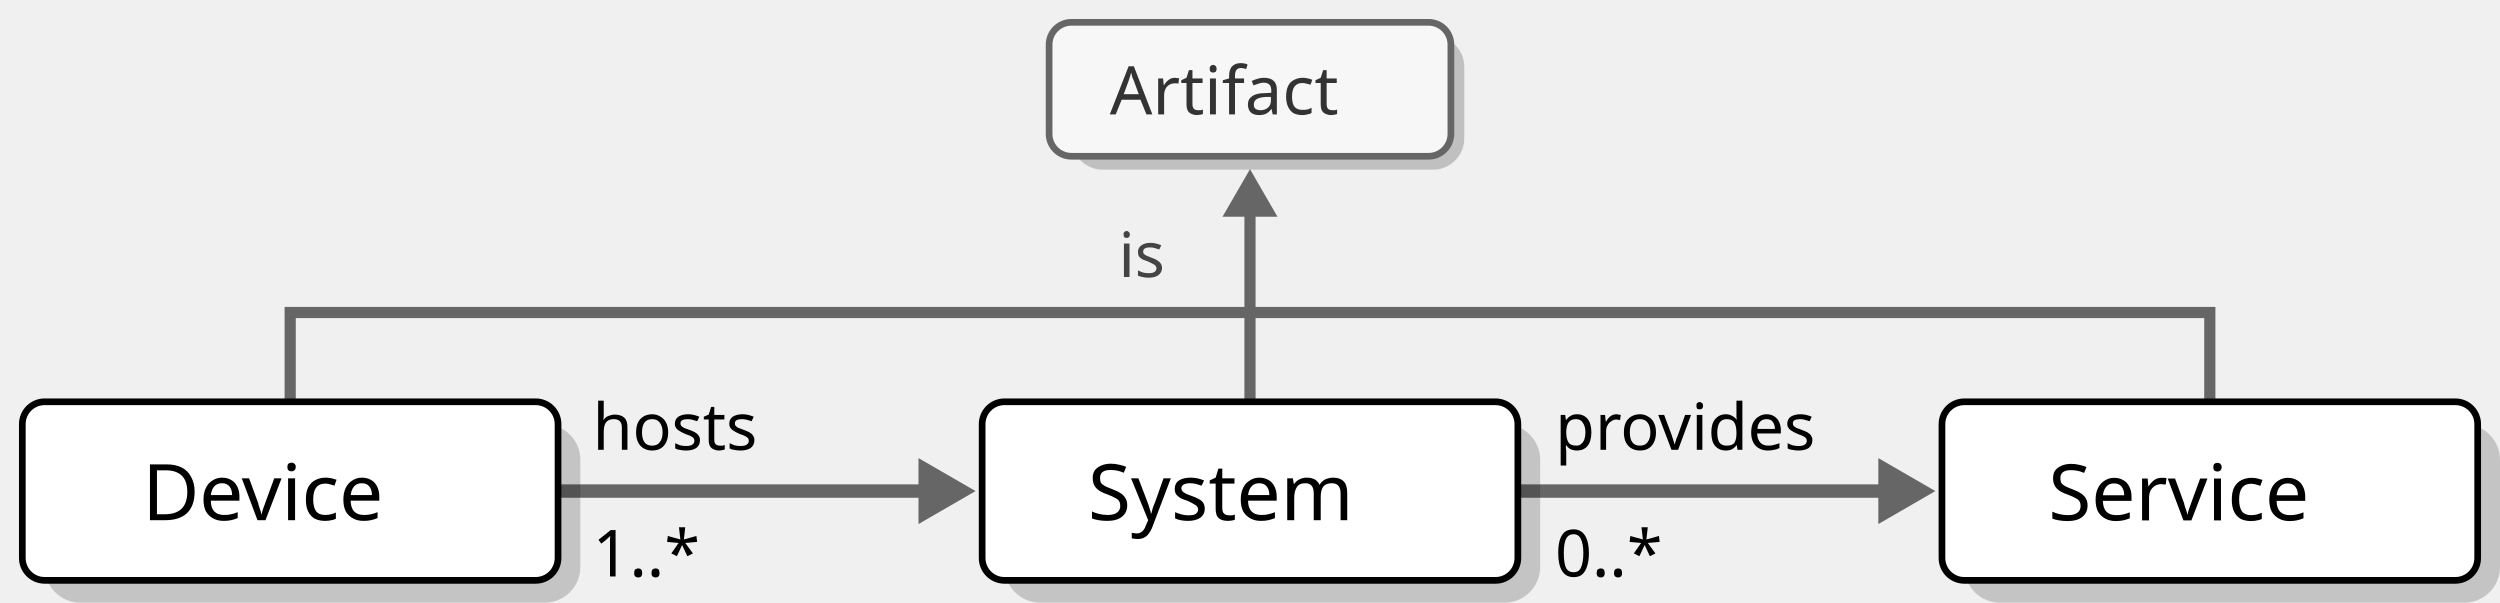
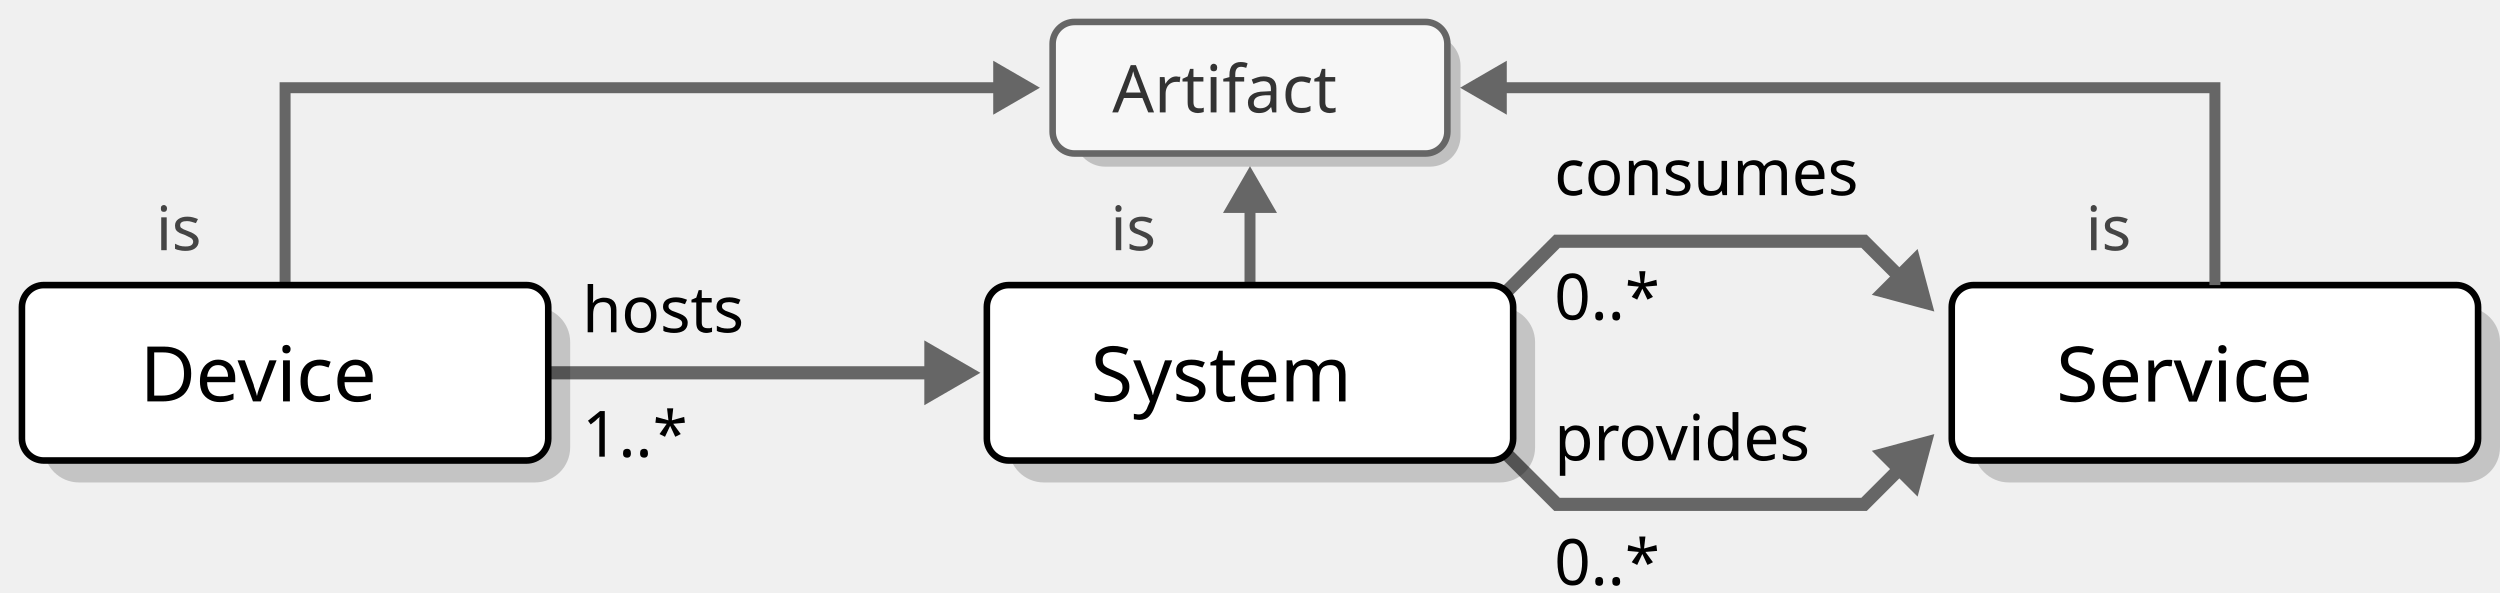
- <svg xmlns="http://www.w3.org/2000/svg" xmlns:xlink="http://www.w3.org/1999/xlink" width="112mm" height="27mm" version="1.1" viewBox="0 0 112 27" id="svg899">
+ <svg xmlns="http://www.w3.org/2000/svg" xmlns:xlink="http://www.w3.org/1999/xlink" width="114mm" height="27mm" version="1.1" viewBox="0 0 114 27" id="svg899">
  <defs id="defs827">
    <marker id="e" overflow="visible" orient="auto">
      <path transform="scale(0.4)" d="M 5.77,0 -2.88,5 V -5 Z" fill="context-stroke" fill-rule="evenodd" stroke="context-stroke" stroke-width="1pt" id="path824" />
    </marker>
    <marker id="e-0" overflow="visible" orient="auto">
      <path transform="scale(0.4)" d="M 5.77,0 -2.88,5 V -5 Z" fill="context-stroke" fill-rule="evenodd" stroke="context-stroke" stroke-width="1pt" id="path824-9" />
    </marker>
    <marker id="b" overflow="visible" orient="auto">
      <path transform="scale(0.4)" d="M 5.77,0 -2.88,5 V -5 Z" fill="context-stroke" fill-rule="evenodd" stroke="context-stroke" stroke-width="1pt" id="path824-7" />
    </marker>
+     <marker id="e-05" overflow="visible" orient="auto">
+       <path transform="scale(0.4)" d="M 5.77,0 -2.88,5 V -5 Z" fill="context-stroke" fill-rule="evenodd" stroke="context-stroke" stroke-width="1pt" id="path824-2" />
+     </marker>
  </defs>
-   <use x="0" y="0" xlink:href="#path1043" id="use1243" transform="translate(43)" width="100%" height="100%" />
-   <path id="path1043" d="M 25,22 H 42" fill="none" marker-end="url(#e)" stroke="#666666" stroke-width=".667" style="stroke-width:0.6;stroke-miterlimit:4;stroke-dasharray:none" />
-   <path d="M 56,18 V 9" marker-end="url(#b)" id="path829" style="fill:none;stroke:#666666;stroke-width:0.5;stroke-miterlimit:4;stroke-dasharray:none;stroke-opacity:1" />
-   <path style="fill:none;stroke:#666666;stroke-width:0.5;stroke-linecap:butt;stroke-linejoin:miter;stroke-miterlimit:4;stroke-dasharray:none;stroke-opacity:1" d="m 13,18 v -4 h 86 v 4" id="path9017" />
-   <g id="g1543" transform="translate(54,3.000293)">
+   <text x="101.238" y="11.412" font-size="3px" stroke-width="0.265" style="font-size:2.8px;line-height:1.25;font-family:sans-serif" xml:space="preserve" id="text2438">
+     <tspan x="99.363" y="11.412" stroke-width="0.265" id="tspan2436" style="font-size:2.8px;text-align:end;text-anchor:end;fill:#444444;fill-opacity:1">is</tspan>
+   </text>
+   <path d="M 13,13 V 4 h 33" marker-end="url(#b)" id="path2291" style="fill:none;stroke:#666666;stroke-width:0.5;stroke-miterlimit:4;stroke-dasharray:none;stroke-opacity:1" />
+   <text x="13.238" y="11.412" font-size="3px" stroke-width="0.265" style="font-size:2.8px;line-height:1.25;font-family:sans-serif" xml:space="preserve" id="text2295">
+     <tspan x="11.363" y="11.412" stroke-width="0.265" id="tspan2293" style="font-size:2.8px;text-align:end;text-anchor:end;fill:#444444;fill-opacity:1">is</tspan>
+   </text>
+   <use x="0" y="0" xlink:href="#path7287" id="use1676" transform="matrix(1,0,0,-1,0,33.9998)" width="100%" height="100%" />
+   <path id="path7287" d="m 68,14 3,-3 h 14 l 2,2" fill="none" marker-end="url(#e-05)" stroke="#666666" stroke-width=".667" style="stroke-width:0.6;stroke-miterlimit:4;stroke-dasharray:none;marker-end:url(#e-05)" />
+   <path id="path1043" d="M 25,17 H 43" fill="none" marker-end="url(#e)" stroke="#666666" stroke-width=".667" style="stroke-width:0.6;stroke-miterlimit:4;stroke-dasharray:none" />
+   <path d="M 57,13 V 9" marker-end="url(#b)" id="path829" style="fill:none;stroke:#666666;stroke-width:0.5;stroke-miterlimit:4;stroke-dasharray:none;stroke-opacity:1" />
+   <g id="g1543" transform="translate(56,-2.000392)">
    <rect id="rect872-3" x="34" y="16" width="24" height="8" rx="1.6" fill="none" opacity="0.913" stroke="#000000" stroke-linejoin="round" stroke-width="0.333" style="fill:#000000;fill-opacity:0.2;stroke:none;stroke-width:0.8;stroke-miterlimit:4;stroke-dasharray:none" />
    <rect id="a" x="33" y="15" width="24" height="8" rx="1" fill="none" opacity="0.913" stroke="#000000" stroke-linejoin="round" stroke-width="0.333" style="opacity:1;fill:#ffffff;fill-opacity:1;stroke-width:0.3;stroke-miterlimit:4;stroke-dasharray:none" />
  </g>
-   <use x="0" y="0" xlink:href="#g1543" id="use1707" transform="translate(-86,-2.9282e-4)" width="100%" height="100%" />
-   <use x="0" y="0" xlink:href="#g1543" id="use1705" transform="translate(-43)" width="100%" height="100%" />
-   <text x="98.978" y="23.312" style="font-size:3.5px;line-height:1.25;font-family:sans-serif;stroke-width:0.265" xml:space="preserve" id="text835">
-     <tspan x="98.978" y="23.312" font-size="3.5px" stroke-width="0.265" text-align="center" text-anchor="middle" id="tspan833">Service</tspan>
+   <use x="0" y="0" xlink:href="#g1543" id="use1707" transform="translate(-88)" width="100%" height="100%" />
+   <use x="0" y="0" xlink:href="#g1543" id="use1705" transform="translate(-44,5.8585762e-4)" width="100%" height="100%" />
+   <text x="100.978" y="18.312" style="font-size:3.5px;line-height:1.25;font-family:sans-serif;stroke-width:0.265" xml:space="preserve" id="text835">
+     <tspan x="100.978" y="18.312" font-size="3.5px" stroke-width="0.265" text-align="center" text-anchor="middle" id="tspan833">Service</tspan>
  </text>
-   <text x="56.061" y="23.304" style="font-size:3.5px;line-height:1.25;font-family:sans-serif;stroke-width:0.265" xml:space="preserve" id="text839">
-     <tspan x="56.061" y="23.304" font-size="3.5px" stroke-width="0.265" text-align="center" text-anchor="middle" id="tspan837">System</tspan>
+   <text x="57.061" y="18.304" style="font-size:3.5px;line-height:1.25;font-family:sans-serif;stroke-width:0.265" xml:space="preserve" id="text839">
+     <tspan x="57.061" y="18.304" font-size="3.5px" stroke-width="0.265" text-align="center" text-anchor="middle" id="tspan837">System</tspan>
  </text>
-   <text x="13.136" y="23.303" style="font-size:3.5px;line-height:1.25;font-family:sans-serif;stroke-width:0.265" xml:space="preserve" id="text843">
-     <tspan x="13.136" y="23.303" font-size="3.5px" stroke-width="0.265" text-align="center" text-anchor="middle" id="tspan841">Device</tspan>
+   <text x="13.136" y="18.303" style="font-size:3.5px;line-height:1.25;font-family:sans-serif;stroke-width:0.265" xml:space="preserve" id="text843">
+     <tspan x="13.136" y="18.303" font-size="3.5px" stroke-width="0.265" text-align="center" text-anchor="middle" id="tspan841">Device</tspan>
  </text>
-   <g id="g2499" transform="translate(-50,2.9282198e-4)">
+   <g id="g2499" transform="translate(-49,2.9284396e-4)">
    <rect id="rect2153" x="98" y="1.6" width="17.6" height="6" rx="1.4" fill="none" opacity="0.913" stroke="#000000" stroke-linejoin="round" stroke-width="0.333" style="opacity:1;fill:#000000;fill-opacity:0.2;stroke:none;stroke-width:0.297;stroke-miterlimit:4;stroke-dasharray:none;stroke-opacity:1" />
    <rect id="rect3080" x="97" y="1" width="18" height="6" rx="1" fill="none" opacity="0.913" stroke="#000000" stroke-linejoin="round" stroke-width="0.333" style="opacity:1;fill:#f7f7f7;fill-opacity:1;stroke:#666666;stroke-width:0.3;stroke-miterlimit:4;stroke-dasharray:none;stroke-opacity:1" />
  </g>
-   <text x="56.015" y="5.125" style="font-size:3px;line-height:1.25;font-family:sans-serif;fill:#333333;fill-opacity:1;stroke-width:0.265" xml:space="preserve" id="text851">
-     <tspan x="56.015" y="5.125" font-size="3.5px" stroke-width="0.265" text-align="center" text-anchor="middle" id="tspan849" style="font-size:3px;fill:#333333;fill-opacity:1">Artifact</tspan>
+   <text x="57.015" y="5.125" style="font-size:3px;line-height:1.25;font-family:sans-serif;fill:#333333;fill-opacity:1;stroke-width:0.265" xml:space="preserve" id="text851">
+     <tspan x="57.015" y="5.125" font-size="3.5px" stroke-width="0.265" text-align="center" text-anchor="middle" id="tspan849" style="font-size:3px;fill:#333333;fill-opacity:1">Artifact</tspan>
  </text>
-   <text x="56.238" y="12.412" font-size="3px" stroke-width="0.265" style="font-size:2.8px;line-height:1.25;font-family:sans-serif" xml:space="preserve" id="text874">
-     <tspan x="54.363" y="12.412" stroke-width="0.265" id="tspan872" style="font-size:2.8px;text-align:end;text-anchor:end;fill:#444444;fill-opacity:1">is</tspan>
+   <text x="56.768" y="11.412" font-size="3px" stroke-width="0.265" style="font-size:2.8px;line-height:1.25;font-family:sans-serif" xml:space="preserve" id="text874">
+     <tspan x="54.892" y="11.412" stroke-width="0.265" id="tspan872" style="font-size:2.8px;text-align:end;text-anchor:end;fill:#444444;fill-opacity:1">is</tspan>
  </text>
-   <text xml:space="preserve" style="font-size:2.9px;line-height:1.25;font-family:sans-serif;stroke-width:0.265" x="26.545" y="25.822" id="text2669">
-     <tspan id="tspan2667" style="font-size:2.9px;stroke-width:0.265" x="26.545" y="25.822">1..*</tspan>
+   <text xml:space="preserve" style="font-size:2.9px;line-height:1.25;font-family:sans-serif;stroke-width:0.265" x="26.545" y="20.822" id="text2669">
+     <tspan id="tspan2667" style="font-size:2.9px;stroke-width:0.265" x="26.545" y="20.822">1..*</tspan>
  </text>
-   <text xml:space="preserve" style="font-size:2.9px;line-height:1.25;font-family:sans-serif;stroke-width:0.265" x="26.545" y="20.15" id="text1327">
-     <tspan id="tspan1325" style="font-size:2.9px;stroke-width:0.265" x="26.545" y="20.15">hosts</tspan>
+   <text xml:space="preserve" style="font-size:2.9px;line-height:1.25;font-family:sans-serif;stroke-width:0.265" x="26.545" y="15.15" id="text1327">
+     <tspan id="tspan1325" style="font-size:2.9px;stroke-width:0.265" x="26.545" y="15.15">hosts</tspan>
  </text>
-   <text xml:space="preserve" style="font-size:2.9px;line-height:1.25;font-family:sans-serif;stroke-width:0.265" x="69.667" y="25.822" id="text1959">
-     <tspan id="tspan1957" style="font-size:2.9px;stroke-width:0.265" x="69.667" y="25.822">0..*</tspan>
+   <text xml:space="preserve" style="font-size:2.9px;line-height:1.25;font-family:sans-serif;stroke-width:0.265" x="70.877" y="14.571" id="text1959">
+     <tspan id="tspan1957" style="font-size:2.9px;stroke-width:0.265" x="70.877" y="14.571">0..*</tspan>
  </text>
-   <text xml:space="preserve" style="font-size:2.9px;line-height:1.25;font-family:sans-serif;stroke-width:0.265" x="69.667" y="20.15" id="text1963">
-     <tspan id="tspan1961" style="font-size:2.9px;stroke-width:0.265" x="69.667" y="20.15">provides</tspan>
+   <text xml:space="preserve" style="font-size:2.9px;line-height:1.25;font-family:sans-serif;stroke-width:0.265" x="70.877" y="8.899" id="text1963">
+     <tspan id="tspan1961" style="font-size:2.9px;stroke-width:0.265" x="70.877" y="8.899">consumes</tspan>
  </text>
+   <text xml:space="preserve" style="font-size:2.9px;line-height:1.25;font-family:sans-serif;stroke-width:0.265" x="70.877" y="26.666" id="text1680">
+     <tspan id="tspan1678" style="font-size:2.9px;stroke-width:0.265" x="70.877" y="26.666">0..*</tspan>
+   </text>
+   <text xml:space="preserve" style="font-size:2.9px;line-height:1.25;font-family:sans-serif;stroke-width:0.265" x="70.877" y="20.993" id="text1684">
+     <tspan id="tspan1682" style="font-size:2.9px;stroke-width:0.265" x="70.877" y="20.993">provides</tspan>
+   </text>
+   <use x="0" y="0" xlink:href="#path2291" id="use2619" transform="matrix(-1,0,0,1,114,0)" width="100%" height="100%" />
</svg>
